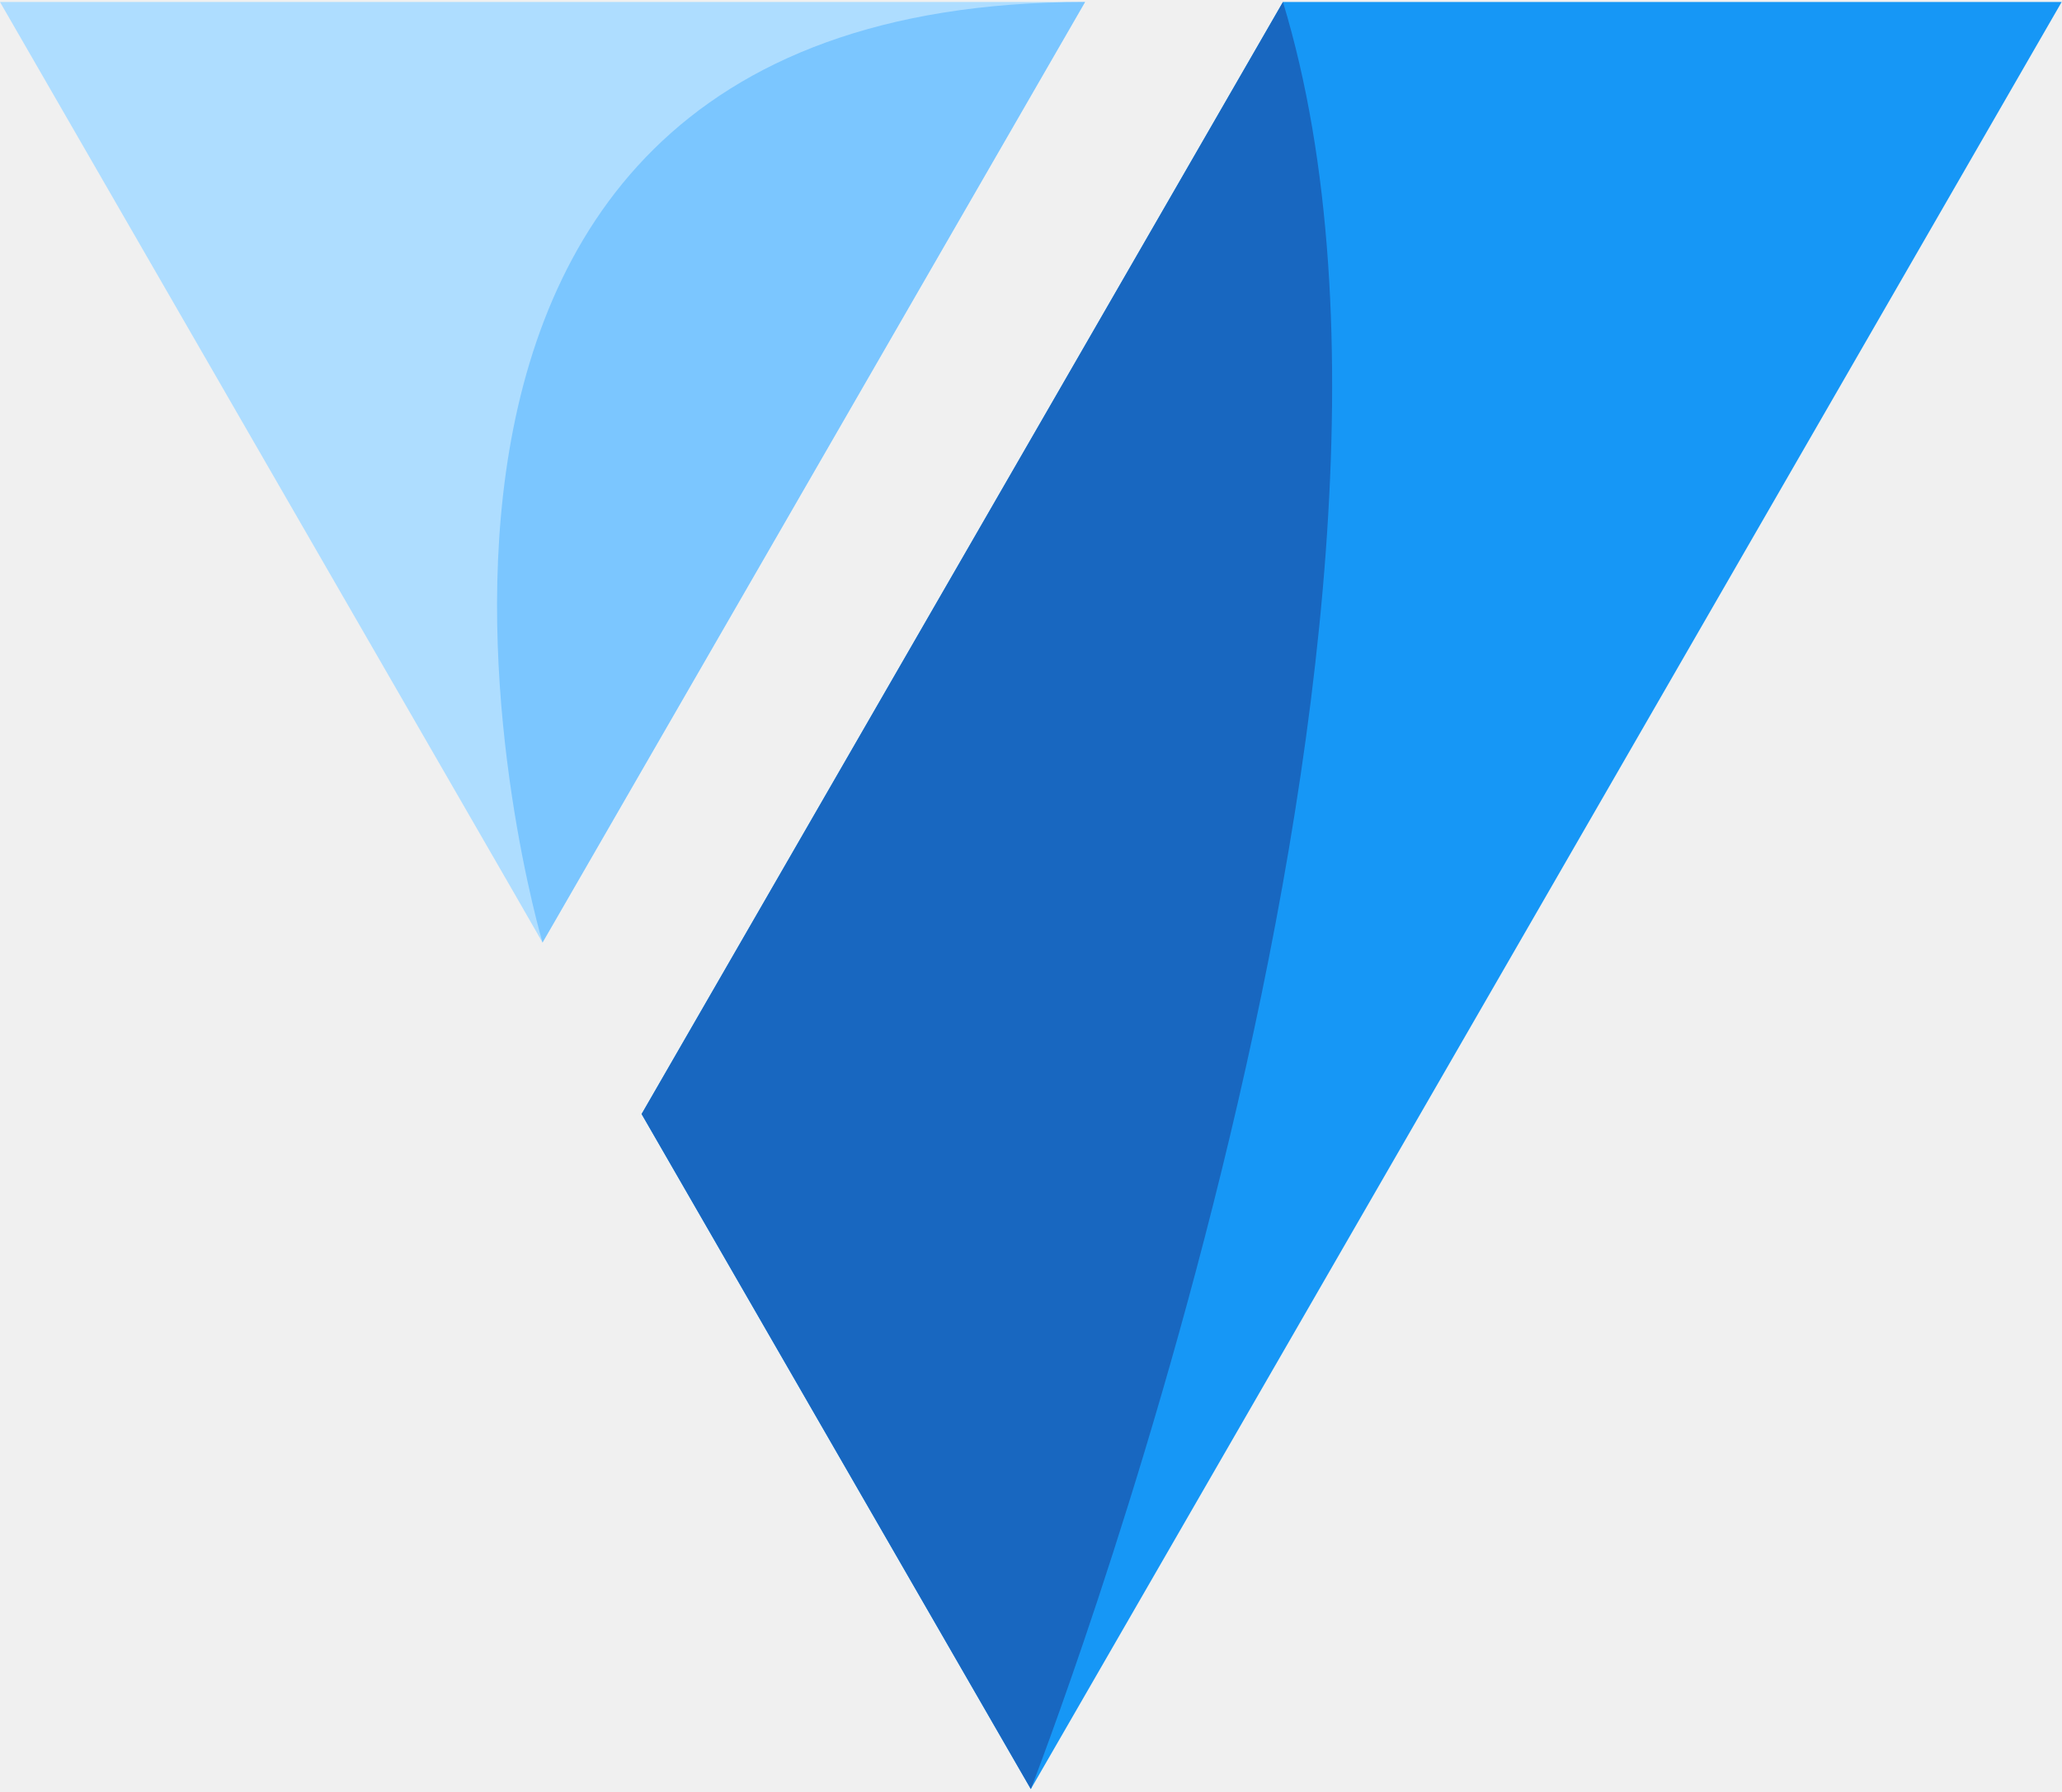
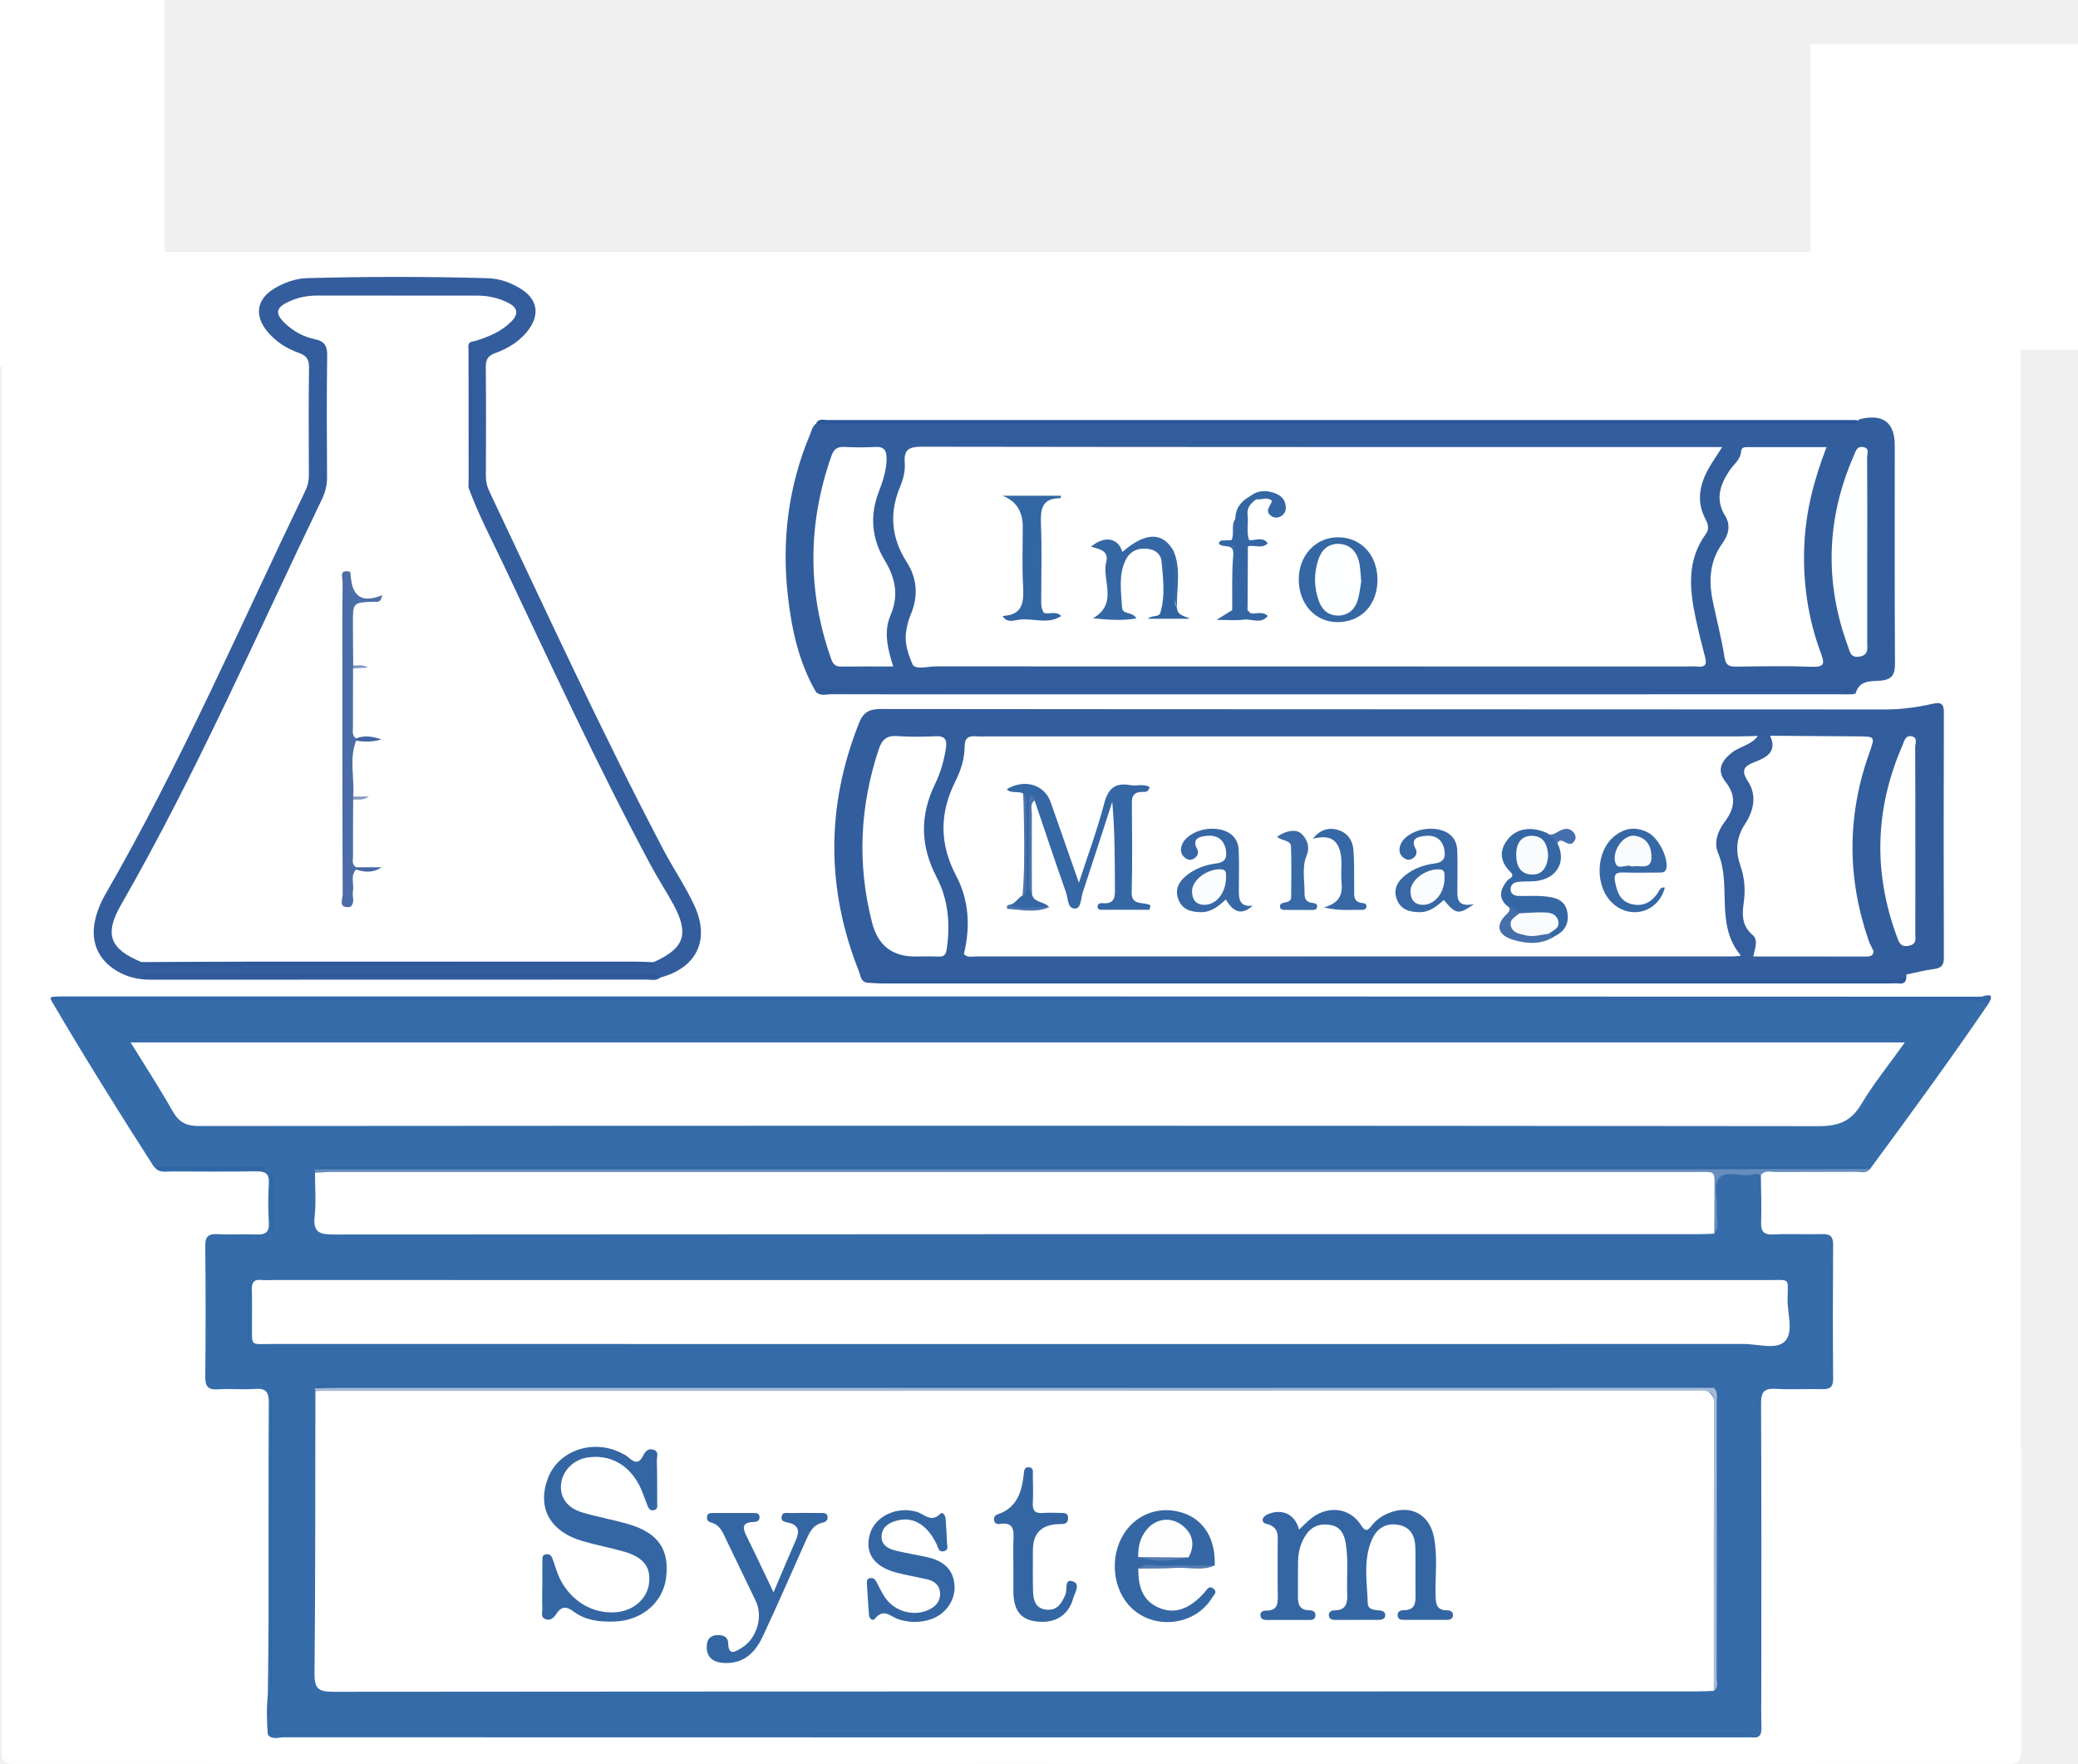
- <svg xmlns="http://www.w3.org/2000/svg" width="488" height="424" viewBox="0 0 488 424" fill="none">
-   <path d="M249.126 95.017L151.843 263.694L243.959 423.473L365.966 211.973L487.918 0.473H303.629L249.126 95.017Z" fill="#1697F6" />
-   <path d="M122.007 211.973L128.396 223.096L219.402 65.263L256.793 0.473H243.959H0L122.007 211.973Z" fill="#AEDDFF" />
-   <path d="M303.629 0.473C349.743 152.355 243.959 423.473 243.959 423.473L151.843 263.694L303.629 0.473Z" fill="#1867C0" />
-   <path d="M256.793 0.473C62.504 0.473 128.397 223.096 128.397 223.096L256.793 0.473Z" fill="#7BC6FF" />
+ <svg xmlns="http://www.w3.org/2000/svg" id="_图层_1" data-name="图层 1" viewBox="0 0 577.24 489.95">
+   <defs>
+     <style>
+       .cls-1 {
+         fill: #446fa9;
+       }
+ 
+       .cls-2 {
+         fill: #2f5a9b;
+       }
+ 
+       .cls-3 {
+         fill: #3366a4;
+       }
+ 
+       .cls-4 {
+         fill: #3768a5;
+       }
+ 
+       .cls-5 {
+         fill: #668dbd;
+       }
+ 
+       .cls-6 {
+         fill: #fff;
+       }
+ 
+       .cls-7 {
+         fill: #335d9d;
+       }
+ 
+       .cls-8 {
+         fill: #2e599a;
+       }
+ 
+       .cls-9 {
+         fill: #3065a5;
+       }
+ 
+       .cls-10 {
+         fill: #4670ab;
+       }
+ 
+       .cls-11 {
+         fill: #3166a5;
+       }
+ 
+       .cls-12 {
+         fill: #3368a6;
+       }
+ 
+       .cls-13 {
+         fill: #557bb1;
+       }
+ 
+       .cls-14 {
+         fill: #899ac4;
+       }
+ 
+       .cls-15 {
+         fill: #3969a6;
+       }
+ 
+       .cls-16 {
+         fill: #3567a5;
+       }
+ 
+       .cls-17 {
+         fill: #4c6ba7;
+       }
+ 
+       .cls-18 {
+         fill: #4b6ea8;
+       }
+ 
+       .cls-19 {
+         fill: #345e9d;
+       }
+ 
+       .cls-20 {
+         fill: #2b5699;
+       }
+ 
+       .cls-21 {
+         fill: #8296c2;
+       }
+ 
+       .cls-22 {
+         fill: #fefeff;
+       }
+ 
+       .cls-23 {
+         fill: #feffff;
+       }
+ 
+       .cls-24 {
+         fill: #4164a3;
+       }
+ 
+       .cls-25 {
+         fill: #3267a7;
+       }
+ 
+       .cls-26 {
+         fill: #4c73ac;
+       }
+ 
+       .cls-27 {
+         fill: #3469a7;
+       }
+ 
+       .cls-28 {
+         fill: #3667a5;
+       }
+ 
+       .cls-29 {
+         fill: #2e589b;
+       }
+ 
+       .cls-30 {
+         fill: #3466a4;
+       }
+ 
+       .cls-31 {
+         fill: #3268a7;
+       }
+ 
+       .cls-32 {
+         fill: #3164a3;
+       }
+ 
+       .cls-33 {
+         fill: #4667a4;
+       }
+ 
+       .cls-34 {
+         fill: #3366a3;
+       }
+ 
+       .cls-35 {
+         fill: #356ca9;
+       }
+ 
+       .cls-36 {
+         fill: #376ca9;
+       }
+ 
+       .cls-37 {
+         fill: #fafbfd;
+       }
+ 
+       .cls-38 {
+         fill: #a4bbd8;
+       }
+ 
+       .cls-39 {
+         fill: #30599b;
+       }
+ 
+       .cls-40 {
+         fill: #3467a4;
+       }
+ 
+       .cls-41 {
+         fill: #376daa;
+       }
+ 
+       .cls-42 {
+         fill: #335e9d;
+       }
+ 
+       .cls-43 {
+         fill: #3668a5;
+       }
+ 
+       .cls-44 {
+         fill: #3365a3;
+       }
+ 
+       .cls-45 {
+         fill: #fbfcfe;
+       }
+     </style>
+   </defs>
+   <g>
+     <path class="cls-6" d="M561.36,87.78c0,132.82-.01,265.63,.08,398.45,0,3.03-.69,3.72-3.77,3.72-184.49-.08-368.98-.08-553.47,0-3.07,0-3.77-.68-3.77-3.72,.09-134.97,.08-269.95,.08-404.92,3.07-4.22,6.54-8.07,10.66-11.33H544.96c6.7,4.83,11.93,10.97,16.4,17.8Z" />
+     <path class="cls-36" d="M561.36,87.78c-5.47-5.93-10.93-11.87-16.4-17.8,3.55,0,7.11,0,10.66,0,2.51,1.3,4.42,3.19,5.74,5.66v12.14Z" />
+     <path class="cls-41" d="M11.17,69.98c-3.03,4.25-6.56,8.05-10.66,11.33v-.81c0-3.51-1.39-8.38,.39-10.13,1.78-1.75,6.72-.38,10.27-.38Z" />
+     <path class="cls-37" d="M561.36,75.65c-2.47-1.34-3.95-3.66-5.74-5.66q5.74,0,5.74,5.66Z" />
+     <path class="cls-35" d="M552.4,278.74c-10.64,15.59-21.78,30.83-32.98,46.03-.52,.17-1.05,.2-1.59,.1-12.56-.1-25.12,.23-37.67,.24-128.08,.09-256.16,.05-384.24,.08-2.15,0-4.38-.48-6.42,.59-.25,.43-.45,.87-.55,1.36-.38,3.37-.09,6.74-.17,10.11-.08,2.95,1.39,4.15,4.24,4.07,1.23-.03,2.46,.02,3.69,.02,123.84,0,247.69,0,371.53,0,2.04,0,4.1,.17,6.09-.41,2.42-1.68,1.37-4.18,1.4-6.32,.12-9.21,.06-9.23,9.45-9.26,1.39,0,3.07-.69,3.96,1.13,.04,4.31,.23,8.63,.08,12.93-.09,2.58,.61,3.6,3.4,3.46,4.5-.22,9.02,.04,13.52-.1,2.31-.07,3.1,.7,3.08,3-.09,12.4-.1,24.8,0,37.21,.02,2.46-1.06,2.92-3.2,2.87-4.23-.11-8.48,.16-12.7-.09-3.24-.2-4.14,.85-4.12,4.06,.13,25.88,.07,51.77,.07,77.65,0,4.18-.07,8.36,.03,12.54,.05,1.89-.56,2.78-2.56,2.58-.81-.08-1.64-.01-2.46-.01-135.12,0-270.24,0-405.37-.04-1.49,0-3.24,.8-4.53-.73,1.28-.73,2.68-.37,4.01-.37,134.72-.02,269.44-.02,404.16,0,1.25,0,2.56-.34,3.07-.06-.73,.04-2.19,.02-3.65,.02-133.9,0-267.8,0-401.7-.01-6.39,0-5.43,.84-5.57-5.66-.04-1.73,.32-3.5-.3-5.2,.07-6.87,.19-13.73,.2-20.6,.03-20.08-.05-40.15,.07-60.23,.02-2.92-.64-4.18-3.83-3.92-3.39,.27-6.84-.13-10.23,.12-2.99,.21-3.62-.97-3.59-3.7,.13-11.99,.13-23.98,0-35.97-.03-2.65,.72-3.59,3.44-3.44,3.54,.2,7.1-.07,10.65,.09,2.54,.12,3.74-.51,3.57-3.31-.22-3.62-.22-7.28,0-10.91,.17-2.8-1.08-3.35-3.6-3.31-7.78,.12-15.57,.06-23.35,.03-1.34,0-2.74,.3-4.02-.41,3.59-1.06,7.26-.38,10.88-.46,6.39-.13,12.78-.04,17.86-.04-9-.29-19.33,.38-29.64-.31-9.78-15.23-19.36-30.58-28.51-46.18,1.4-.82,2.94-.41,4.41-.41,176.14-.02,352.28-.02,528.42,.02,1.78,0,3.9-.87,5.26,1.19Z" />
+     <path class="cls-42" d="M516.06,116.78c.24-.13,.46-.33,.71-.39q9.57-2.25,9.57,7.39c0,20.08-.05,40.15,.06,60.23,.02,3-.46,4.72-4.01,5.05-2.5,.23-5.82-.28-6.89,3.46-.13,.44-2.52,.33-3.87,.33-78.8,.01-157.59,.01-236.39,.01-14.75,0-29.5,.02-44.25-.03-1.42,0-3,.6-4.29-.59,.94-.82,2.09-.48,3.14-.48,94.13-.02,188.26-.01,282.39-.02,.5,0,.98,.04,.7-.02-93.32,0-187.41,0-281.49,.03-1.58,0-3.27-.54-4.76,.49-4.81-8.31-6.79-17.51-7.83-26.82-1.72-15.31,.11-30.29,6.12-44.63,.46-1.1,.68-2.33,1.71-3.13,1.44-.66,2.96-.33,4.44-.33,93.56-.02,187.11-.01,280.67-.06,1.4,0,2.97,.71,4.26-.51Z" />
+     <path class="cls-42" d="M240.79,272.94c-1.74-.34-1.73-1.97-2.18-3.11-9.14-22.97-9.13-45.95-.01-68.95,1.16-2.93,2.73-3.96,6.02-3.95,93.02,.1,186.04,.07,279.06,.13,4.56,0,8.96-.63,13.36-1.61,2.05-.46,2.95-.01,2.94,2.32-.07,22.78-.06,45.55,0,68.33,0,2.09-.81,2.8-2.79,3.06-2.56,.34-5.08,1-7.62,1.52-.75,1.1-1.38,2.26-3.11,1.99-1.07-.16-2.18-.03-3.27-.03-92.5,0-185.01,0-277.51,.02-1.62,0-3.28-.3-4.87,.29Z" />
+     <path class="cls-7" d="M183.46,271.5c-1.17,1.04-2.61,.59-3.92,.59-45.9,.02-91.8,.02-137.7,.03-3.35,0-6.49-.7-9.36-2.42-5.16-3.07-7.31-7.96-6.13-13.79,.54-2.67,1.57-5.16,2.92-7.51,20.9-36.22,37.45-74.54,55.56-112.11,.65-1.36,.98-2.74,.97-4.28-.04-9.97-.1-19.95,.04-29.92,.03-2.28-.7-3.32-2.85-4.08-3.5-1.24-6.61-3.25-8.94-6.2-3.44-4.36-2.66-8.78,2.11-11.65,2.83-1.71,5.91-2.82,9.27-2.91,16.66-.44,33.32-.46,49.98,.02,3.49,.1,6.71,1.28,9.59,3.17,4.17,2.73,4.92,6.74,2.05,10.82-2.34,3.33-5.7,5.44-9.46,6.81-2.01,.74-2.66,1.77-2.64,3.84,.1,10.11,.06,20.22,.02,30.33,0,1.53,.33,2.91,.98,4.28,15.78,33.3,31.16,66.79,48.31,99.45,2.76,5.26,6.17,10.21,8.64,15.58,4.41,9.6,.59,17.28-9.45,19.96-1.36-.96-2.92-.47-4.37-.47-44.52-.03-89.04-.02-133.56-.03-1.43,0-2.86,.19-3.45,.03,44.98,0,90.78,0,136.58,.02,1.6,0,3.27-.47,4.8,.44Z" />
+     <path class="cls-25" d="M552.4,278.74c-1.48-.89-3.11-.84-4.76-.84-177.23,0-354.46,0-531.69,.01-.55,0-1.09,.02-1.64,.03-.44-.57-.31-1.03,.4-1.08,1.36-.1,2.73-.1,4.09-.1,177.17,0,354.33,0,531.5,.07,.74,0,4.23-1.7,2.1,1.89Z" />
+     <path class="cls-5" d="M518.61,324.66c.27,.03,.54,.06,.81,.11-1.07,1.26-2.52,.71-3.81,.72-7.45,.05-14.91,0-22.36,.05-1.4,.01-3.03-.61-4.12,.91-1.04-.7-2.11-.15-3.17-.05-2.82,.25-6.5-1.23-8.26,.69-2.01,2.19-.39,5.93-.75,8.97-.26,2.2,.84,4.57-.78,6.61-2.21-2.72-1.32-5.95-1.38-8.97-.14-6.69-.08-6.74-6.89-6.74-113.92,0-227.83,0-341.75,0-10.93,0-21.85,.02-32.78-.02-2.02,0-4.14,.27-5.88-1.19-.02-.32-.04-.64-.06-.96,1.44-.66,2.97-.33,4.45-.33,140.75-.02,281.5-.02,422.25,0,1.49,0,3.01-.21,4.48,.21Z" />
+     <path class="cls-27" d="M74.42,470.49c1.47,2.38,.59,4.99,.65,7.48,.05,2.28,.85,3.22,3.14,3.02,1.08-.1,2.18-.01,3.28-.01,133.78,0,267.55,0,401.33,0h4.7l-.02,.8c-137.7,0-275.4,0-413.11,0-.3-3.76-.35-7.53,.03-11.29Z" />
+     <path class="cls-20" d="M516.06,116.78c-.45,2-2.06,.86-2.99,.87-13.93,.1-27.86,.07-41.79,.07-81.53-.01-163.06-.03-244.59-.04,.66-1.57,2.08-1.01,3.2-1.01,95.12-.02,190.24-.01,285.36,0,.27,0,.54,.08,.81,.12Z" />
+     <path class="cls-8" d="M240.79,272.94c1.56-1.28,3.42-.67,5.12-.67,92.54-.03,185.08-.03,277.62-.02,2.17,0,4.38,.29,6.03-1.58,.05,1.47-.11,2.73-2.14,2.5-.81-.09-1.64-.01-2.46-.01-93.23,0-186.46,0-279.69,0-1.49,0-2.99-.14-4.48-.21Z" />
+     <path class="cls-9" d="M42.83,324.13h30.61c0,.27,0,.54,0,.81-9.91,0-19.82,0-29.72,0-.3-.27-.59-.54-.89-.81Z" />
+     <path class="cls-6" d="M476.07,469.64c-1.5,.06-3,.16-4.49,.16-126.34,0-252.69-.01-379.03,.1-4.07,0-5.22-.86-5.18-5.04,.26-26.14,.19-52.28,.24-78.43,1.77-1.54,3.92-.89,5.9-.9,76.12-.04,152.24-.03,228.36-.03,49.61,0,99.21,0,148.82,0q5.8,0,5.8,5.73c0,24.68,0,49.35-.02,74.03,0,1.45,.39,2.97-.39,4.36Z" />
+     <path class="cls-6" d="M529.13,289.55c-4.32,6.05-8.65,11.4-12.15,17.24-2.87,4.79-6.42,6.02-11.92,6.01-149.91-.17-299.83-.15-449.74-.04-3.66,0-5.65-1.09-7.39-4.17-3.57-6.32-7.56-12.41-11.65-19.05h492.86Z" />
+     <path class="cls-6" d="M282.99,373.31c-69.14,0-138.29,0-207.43-.01-6.3,0-5.5,.86-5.56-5.67-.03-3.1,.09-6.21-.04-9.3-.08-2.02,.51-3.07,2.74-2.81,.94,.11,1.91,.02,2.87,.02,138.56,0,277.12,0,415.69,.01,6.19,0,5.38-.83,5.3,5.41-.05,3.99,1.78,9.12-.8,11.66-2.39,2.35-7.54,.66-11.47,.67-67.09,.04-134.19,.03-201.28,.03Z" />
+     <path class="cls-6" d="M87.5,325.75c1.63-.08,3.27-.22,4.9-.22,126.15-.01,252.3-.01,378.45,0,6.14,0,5.37-.63,5.41,5.43,.02,3.9-.05,7.81-.08,11.72-1.5,.04-3,.12-4.5,.12-126.36,0-252.73-.01-379.09,.09-4.01,0-5.65-.75-5.19-5.02,.43-4,.1-8.08,.11-12.12Z" />
+     <path class="cls-31" d="M528.3,288.31H36.86c0-.13,0-.27,0-.4h491.6c-.05,.13-.11,.27-.16,.4Z" />
+     <path class="cls-38" d="M476.07,469.64c0-26.42-.02-52.85,.05-79.27,0-2.64-.16-4.13-3.62-4.12-127.75,.09-255.51,.08-383.26,.09-.55,0-1.09,.07-1.64,.1-.05-.27-.11-.54-.16-.81,1.22-.94,2.64-.49,3.96-.49,126.88-.02,253.75-.02,380.63,0,1.34,0,2.74-.3,4.03,.33,1.19,1.07,.82,2.49,.82,3.8,.02,25.55,.02,51.11-.02,76.66,0,1.25,.62,2.72-.8,3.72Z" />
+     <path class="cls-11" d="M518.61,324.66c-14.48,.04-28.96,.1-43.44,.1-129.25,.01-258.49,.02-387.74,.02,1.38-1.33,3.12-.74,4.68-.74,140.72-.03,281.45-.03,422.17,0,1.45,0,3.02-.51,4.32,.62Z" />
+     <path class="cls-27" d="M495.5,374.88H71.3v-.4H495.66l-.17,.4Z" />
+     <path class="cls-12" d="M476.06,385.47c-54.39,.01-108.77,.04-163.16,.04-73.38,0-146.76,0-220.14,0-1.77,0-3.55,.07-5.32,.11,1.26-1.59,3.04-.89,4.58-.89,126.45-.03,252.91-.03,379.36,0,1.57,0,3.3-.61,4.68,.74Z" />
+     <path class="cls-27" d="M475,471.16H88.52c0-.13,0-.27,0-.4H475.16c-.05,.13-.11,.27-.16,.4Z" />
+     <path class="cls-27" d="M475,344.14H88.52c0-.13,0-.27,0-.4H475.16c-.06,.13-.11,.27-.16,.4Z" />
+     <path class="cls-9" d="M75.27,468.57v-81.99c.13,0,.26,0,.4,0v82.15c-.13-.05-.26-.11-.4-.16Z" />
+     <path class="cls-9" d="M69.18,356.55v15.98c-.13,0-.27,0-.4,0v-15.94c.13-.01,.27-.02,.4-.04Z" />
+     <path class="cls-9" d="M75.74,325.88v15.88c-.13,0-.26,0-.4,0v-15.97c.13,.03,.26,.06,.4,.09Z" />
+     <path class="cls-6" d="M478.41,124.17c-1.55,2.44-2.79,4.19-3.83,6.05-2.5,4.48-3.35,9.11-.86,13.89,.73,1.4,1.18,2.79,.16,4.18-5.3,7.25-4.59,15.23-2.87,23.3,.79,3.69,1.69,7.35,2.66,11,.52,1.97,0,2.79-2.11,2.55-.94-.1-1.91-.02-2.87-.02-69.55,0-139.1,0-208.65-.03-2.28,0-5.86,1.04-6.56-.59-1.13-2.66-2.27-5.8-1.78-8.96,.25-1.59,.58-3.22,1.22-4.68,2.23-5.12,1.89-10.17-1.03-14.72-4.4-6.85-4.9-13.74-1.78-21.14,.82-1.94,1.37-4.23,1.22-6.29-.28-3.67,.9-4.63,4.67-4.63,72.69,.12,145.39,.09,218.08,.09h4.33Z" />
+     <path class="cls-6" d="M507.4,124.18c-3.53,9.07-5.76,17.86-6.18,27.09-.47,10.36,.98,20.39,4.57,30.09,1.05,2.84,1.19,3.98-2.51,3.84-6.95-.27-13.91-.14-20.87-.04-2.06,.03-3.01-.31-3.38-2.68-.82-5.31-2.24-10.52-3.3-15.79-1.12-5.6-.76-10.97,2.76-15.83,1.69-2.33,2.35-4.97,.74-7.57-2.77-4.47-1.5-8.44,1.09-12.43,1.16-1.78,3.14-3.11,3.33-5.44,.09-1.15,.88-1.23,1.71-1.23,7.18-.01,14.36,0,22.03,0Z" />
+     <path class="cls-6" d="M248.14,185.12c-5.1,0-9.85-.04-14.6,.02-1.75,.02-2.26-.99-2.75-2.39-6.56-18.76-6.4-37.48,.2-56.2,.64-1.82,1.64-2.51,3.59-2.41,2.86,.15,5.74,.17,8.59,0,2.45-.15,3.1,1.05,3.11,3.11,.02,3.3-1.03,6.37-2.18,9.39-2.53,6.63-1.96,13.01,1.67,19.01,2.98,4.94,3.97,9.74,1.59,15.3-1.93,4.49-.81,9.23,.77,14.19Z" />
+     <path class="cls-23" d="M518.69,153.32c0,8.36,0,16.72,0,25.08,0,1.69,.47,3.55-2.19,3.99-2.5,.41-2.64-1.46-3.16-2.85-6.59-17.93-5.99-35.66,1.7-53.16,.48-1.09,.76-2.45,2.43-2.22,1.98,.27,1.18,1.86,1.19,2.87,.07,8.76,.04,17.53,.04,26.29Z" />
+     <path class="cls-2" d="M226.7,192.25c1.59-1.62,3.62-.88,5.44-.88,92.34-.04,184.67-.03,277.01-.04,2.05,0,4.13,.31,6.7-1.14-1.62,2.8-3.62,1.91-5.17,1.91-81.14,.05-162.27,.04-243.41,.05-13.52,0-27.04,.07-40.56,.1,0,0,0,0,0,0Z" />
+     <path class="cls-2" d="M252.51,122.68h224.95c0,.13,0,.27,0,.4H252.34c.06-.13,.11-.27,.17-.4Z" />
+     <path class="cls-6" d="M267.76,264.98c1.82-7.46,1.44-14.91-2.12-21.66-4.7-8.9-4.69-17.43-.26-26.27,1.51-3.02,2.57-6.28,2.58-9.7,0-2.36,1.1-3.07,3.28-2.83,.94,.1,1.91,.02,2.87,.02,69.49,0,138.98,0,208.47,0,1.91,0,3.82-.08,5.73-.13-.09,2.74-2.57,3.22-4.31,4.33-4.75,3.04-5.23,4.2-2.75,9.17,1.67,3.33,1.78,6.52-.28,9.58-2.78,4.15-3.06,8.46-1.63,13.13,.95,3.09,1.38,6.33,1.27,9.59-.15,4.09,.33,7.97,2.3,11.74,1.73,3.3,.95,4.21-2.87,4.21-69.66,0-139.32,.01-208.98-.04-1.1,0-2.85,1.02-3.3-1.14Z" />
+     <path class="cls-6" d="M491.7,204.36c8.04,.06,16.08,.13,24.12,.17,5.11,.03,5.09,0,3.46,4.56-6.2,17.37-6.21,34.76-.19,52.17,.35,1.01,.89,1.94,1.35,2.91,.54,1.14,.15,1.93-1.09,1.94-10.37,.09-20.74,.04-31.1,.05-1.2,0-1.56-.64-1.86-1.68-1.73-6.01-4.38-11.82-3.05-18.37,.34-1.66-.56-3.43-1.02-5.12-1.21-4.47-1.09-8.7,1.46-12.82,2.11-3.4,2.35-7.15,.63-10.85-1.32-2.83-.8-5.15,2.1-6.36,3.11-1.29,4.57-3.55,5.19-6.6Z" />
+     <path class="cls-6" d="M254.1,265.67q-9.41,0-11.84-9.36c-4.18-16.23-3.44-32.27,1.84-48.18,.92-2.76,2.24-3.9,5.25-3.67,3.53,.27,7.1,.18,10.65,.03,2.51-.11,3.11,1.05,2.79,3.18-.53,3.49-1.48,6.87-3.02,10.04-4.27,8.75-4.14,17.26,.42,25.96,3.2,6.12,3.81,12.83,2.83,19.7-.24,1.67-.57,2.41-2.35,2.32-2.18-.11-4.37-.03-6.56-.02Z" />
+     <path class="cls-19" d="M491.7,204.36c2.04,4.34-.88,6-4.19,7.26-2.94,1.12-4.05,2.2-1.93,5.44,2.52,3.84,1.58,8.15-.84,11.82-2.46,3.73-2.7,7.47-1.29,11.53,1.16,3.35,1.45,6.75,.94,10.31-.46,3.19-.58,6.38,2.38,8.9,1.8,1.53,.68,3.78,.29,6.05,10.6,0,21.05,0,31.5,.01,1.11,0,1.85-.28,1.88-1.5,.98,1.08,.93,2.02-.62,2.31-1.19,.22-2.45,.09-3.67,.09-81.48,0-162.95,.01-244.43-.08-1.27,0-3.71,1.59-3.96-1.52,.97,1.12,2.29,.67,3.45,.67,69.87,.02,139.75,.02,209.62,.01,.65,0,1.29-.07,2.83-.17-7.42-8.71-2.5-19.44-6.41-28.58-1.27-2.97-.02-6.15,1.93-8.75,2.77-3.68,3.18-7.19,.14-11.01-2.46-3.09-1.24-5.67,1.6-7.97,2.3-1.87,5.58-2.21,7.38-4.78,1.11-1.27,2.24-1.29,3.39-.04Z" />
+     <path class="cls-6" d="M532.06,233.84c0,8.48,.02,16.96-.02,25.44,0,1.37,.51,2.96-1.79,3.41-2.36,.46-2.76-1.02-3.33-2.57-6.59-17.9-6.09-35.59,1.56-53.08,.51-1.17,.77-2.93,2.61-2.52,1.71,.38,.92,2.02,.92,3.06,.07,8.75,.04,17.5,.04,26.25Z" />
+     <path class="cls-6" d="M39.31,267.23c-8.81-3.65-10.43-7.67-5.64-16,20.9-36.39,37.55-74.81,55.73-112.5,.96-1.99,1.46-3.97,1.45-6.2-.07-11.19-.12-22.38,.03-33.57,.04-2.69-.51-4.16-3.44-4.75-3.08-.62-5.89-2.16-8.21-4.35-2.89-2.74-2.65-4.38,.9-6.04,2.5-1.17,5.17-1.73,7.94-1.73,14.89,0,29.78,.01,44.67,.02,2.92,0,5.69,.67,8.3,1.93,2.76,1.34,3.16,3.12,.93,5.34-2.78,2.77-6.31,4.18-9.98,5.33-.71,.22-1.73,.04-1.84,1.19,.52,13.2,.48,26.39,.02,39.59,2.67,7.33,6.34,14.24,9.67,21.28,13.26,28,26.24,56.14,40.89,83.48,1.97,3.68,4.27,7.19,6.27,10.86,4.55,8.32,3.16,12.3-5.49,16.15-1.06,.93-2.35,.5-3.53,.5-45.05,.02-90.11,.02-135.16,0-1.17,0-2.47,.46-3.51-.53Z" />
+     <path class="cls-8" d="M39.31,267.23c10.52-.05,21.03-.13,31.55-.13,35.25-.02,70.5,0,105.75,0,1.64,0,3.27,.11,4.91,.16,.28,1.88-1.22,.89-1.75,.89-46.26,.06-92.53,.05-138.79,.04-.63,0-1.26-.18-1.89-.29-.03,0-.06-.24-.03-.34,.04-.12,.16-.22,.24-.32Z" />
+     <path class="cls-29" d="M183.46,271.5c-46.3-.03-92.6-.05-138.91-.08-1.48,0-2.96,0-4.72,0,1.13-1.36,2.35-.76,3.36-.76,45.35-.04,90.69-.04,136.04-.02,1.44,0,3.05-.51,4.22,.86,0,0,0,0,0,0Z" />
+     <path class="cls-39" d="M130.18,135.49c0-13.2-.01-26.39-.02-39.59,.84,.71,.73,1.68,.73,2.62,0,11.45,0,22.9,0,34.34,0,.94,.11,1.91-.71,2.63Z" />
+     <path class="cls-30" d="M360.85,424.86c1.45-1.34,2.46-2.44,3.64-3.32,4.62-3.45,10.52-2.7,13.52,1.99,1.27,1.99,1.87,1.74,3.07,.18,1.17-1.52,2.72-2.62,4.52-3.38,6.05-2.55,11.39,.12,12.7,6.48,1.1,5.33,.37,10.74,.48,16.12,.05,2.37,.12,4.37,3.29,4.35,.84,0,1.66,.44,1.53,1.48-.12,1.02-.98,1.17-1.83,1.17-3.82,.01-7.64,.02-11.47,0-.94,0-2.06,.04-2.05-1.34,0-1.03,.82-1.35,1.68-1.35,3.17,.01,3.32-2.03,3.29-4.39-.07-4.31,.04-8.62-.05-12.93-.06-3.07-1.17-5.68-4.54-6.35-3.56-.71-6.18,.9-7.56,4.12-2.44,5.69-1.31,11.67-1.13,17.55,.06,2.02,1.95,1.88,3.42,2.08,.9,.12,1.6,.55,1.41,1.57-.14,.76-.84,1.02-1.55,1.03-4.1,.02-8.19,.02-12.29,.02-.86,0-1.7-.17-1.79-1.2-.09-1.03,.68-1.45,1.56-1.45,3.33,0,3.64-2.15,3.54-4.66-.18-4.7,.37-9.43-.44-14.11-.42-2.44-1.46-4.44-4.11-4.93-2.73-.51-5.13,.16-6.82,2.59-1.61,2.31-2.24,4.9-2.29,7.63-.06,3.1,0,6.2-.04,9.29-.02,2.2,.22,4.12,3.14,4.16,1.07,.01,1.93,.45,1.69,1.71-.2,1.05-1.16,.99-1.96,.99-3.82,.02-7.64,.01-11.47,0-.85,0-1.71-.17-1.81-1.2-.1-1.06,.72-1.43,1.58-1.41,3.23,.07,3.28-2,3.24-4.34-.08-4.58-.02-9.16-.03-13.74,0-2.51,.58-5.14-3.13-6.01-1.49-.35-1.36-1.87,.22-2.59,4.02-1.82,7.8-.13,8.85,4.22Z" />
+     <path class="cls-30" d="M150.66,440.38c0-2.29-.02-4.58,.01-6.87,.01-.77-.12-1.68,1.08-1.81,1.03-.11,1.46,.49,1.76,1.31,.69,1.89,1.2,3.88,2.11,5.67,3.17,6.21,9.18,9.66,15.57,9.12,4.76-.4,8.54-3.69,9.09-7.91,.6-4.58-1.47-7.35-6.93-8.92-3.8-1.09-7.71-1.8-11.5-2.91-9.17-2.69-12.76-9.38-9.6-17.59,2.87-7.44,12.16-10.77,19.91-7.1,.86,.41,1.75,.84,2.44,1.46,1.59,1.42,2.88,1.9,4.02-.47,.54-1.12,1.4-2.16,2.87-1.71,1.7,.51,.94,2.03,.97,3.11,.11,3.91,.1,7.82,.1,11.73,0,.74,.26,1.7-.86,1.96-1.27,.29-1.58-.61-1.94-1.54-.78-2.01-1.44-4.09-2.5-5.96-3.09-5.47-8.16-7.97-13.95-7.14-3.98,.57-7.08,3.68-7.46,7.48-.35,3.55,1.68,6.53,5.79,7.77,4.3,1.29,8.77,2.05,13.07,3.32,8.2,2.42,11.35,7.15,10.3,15-.91,6.84-6.82,11.75-14.29,12.01-4.06,.14-8.01-.27-11.31-2.73-2.08-1.55-3.46-1.57-4.89,.64-.67,1.03-1.63,1.99-3.05,1.41-1.36-.55-.78-1.86-.82-2.86-.08-2.15-.02-4.31-.02-6.47Z" />
+     <path class="cls-30" d="M214.88,442.27c2.3-5.4,4.22-9.99,6.22-14.55,1.09-2.47,.74-4.19-2.18-4.81-.96-.2-2-.34-1.8-1.65,.21-1.38,1.42-1,2.28-1.01,2.86-.05,5.73-.03,8.59,0,.78,0,1.73-.1,1.89,1.01,.15,.99-.47,1.46-1.37,1.66-2.79,.62-3.72,2.88-4.72,5.13-3.94,8.87-7.82,17.76-11.94,26.55-2.13,4.54-5.49,7.77-11.13,7.27-3.11-.28-4.69-2.01-4.35-5.14,.19-1.73,1.31-2.59,3.08-2.58,1.54,0,2.8,.54,2.83,2.23,.06,3.77,2.15,2.29,3.71,1.34,4.29-2.59,6.05-8.71,3.93-13.08-2.7-5.58-5.4-11.17-8.08-16.76-.99-2.06-1.71-4.32-4.34-5-.96-.25-1.29-.92-1.04-1.84,.23-.85,1-.78,1.66-.79,3.68-.02,7.37-.02,11.05,0,.8,0,1.75-.05,1.82,1.08,.07,1.04-.68,1.37-1.58,1.4-3.75,.12-2.98,2.03-1.86,4.29,2.39,4.82,4.66,9.69,7.33,15.26Z" />
+     <path class="cls-40" d="M316.2,435.68c-.02,4.71,.98,8.95,5.93,10.97,4.3,1.75,8.41,.23,12.5-4.38,.7-.79,1.23-2.06,2.53-.95,1.08,.92,0,1.71-.44,2.44-4.64,7.67-15.83,9.11-22.36,2.91-5.26-5-6.24-14.08-2.23-20.55,3.47-5.59,10.01-7.97,16.34-5.95,5.96,1.9,9.28,7.35,8.95,14.67-5.47,.92-10.99,.15-16.48,.43-1.58,.08-3.23-.43-4.75,.41Z" />
+     <path class="cls-30" d="M262.94,426.18c.04,.67,.13,1.35,.11,2.02-.04,.98,.68,2.36-.91,2.67-1.5,.3-1.56-1.16-2.01-2.07-2.73-5.51-6.64-7.72-11.24-6.38-2.11,.62-3.8,1.76-3.99,4.07-.21,2.5,1.64,3.62,3.7,4.15,2.9,.74,5.87,1.19,8.8,1.83,5.01,1.08,7.53,3.73,7.76,8.05,.21,3.98-2.47,7.86-6.59,9.25-2.91,.98-5.91,.94-8.85,.04-2.22-.68-4.28-3.33-6.71-.15-.53,.69-1.53-.02-1.61-1.03-.23-2.95-.42-5.9-.6-8.86-.04-.68,.08-1.37,.98-1.46,.76-.08,1.27,.25,1.63,.94,.81,1.55,1.53,3.17,2.54,4.6,2.69,3.82,7.94,5.19,12.01,3.29,2.03-.95,3.33-2.45,3.18-4.72-.14-2.16-1.63-3.32-3.68-3.78-2.79-.62-5.62-1.09-8.38-1.82-6.37-1.67-8.97-5.53-7.41-10.81,1.46-4.92,7.57-7.74,13.04-6.07,2.09,.64,3.99,3.12,6.5,.5,.58-.6,1.39,.39,1.46,1.31,.11,1.48,.19,2.96,.29,4.43,0,0-.02,0-.02,0Z" />
+     <path class="cls-30" d="M281.5,434.68c0-2.16-.06-4.31,.01-6.47,.09-2.77,.47-5.64-3.93-4.92-.69,.11-1.34-.23-1.45-1.07-.1-.77,.27-1.34,.97-1.58,5.42-1.81,6.72-6.22,7.28-11.12,.1-.92,.08-2.09,1.45-1.98,1.4,.11,1.07,1.35,1.08,2.21,.05,2.56,.12,5.12-.01,7.68-.11,2.06,.56,2.99,2.77,2.81,1.76-.15,3.55-.03,5.32-.01,.85,.01,1.65,.12,1.7,1.25,.05,1.12-.39,1.8-1.61,1.83-.41,.01-.82,0-1.23,.03q-6.92,.34-6.92,7.16c0,3.77-.07,7.55,.03,11.32,.07,2.54,.61,5.03,3.83,5.28,3,.23,4.15-1.84,5.19-4.26,.55-1.29-.38-4.28,1.88-3.66,2.48,.68,.69,3.25,.25,4.8-1.4,4.97-5.41,7.19-10.77,6.31-3.99-.66-5.81-3.24-5.84-8.34-.02-2.42,0-4.85,0-7.28Z" />
+     <path class="cls-13" d="M316.2,435.68c1.87-1.65,4.13-.76,6.19-.81,5.01-.14,10.02-.04,15.03-.03-3.61,1.59-7.39,.4-11.08,.66-3.37,.24-6.76,.14-10.14,.19Z" />
+     <path class="cls-16" d="M382.64,161.05c0,7.02-4.61,11.82-11.25,11.75-6.02-.07-10.5-4.97-10.61-11.59-.12-6.88,4.67-12.05,11.08-11.97,6.31,.08,10.79,4.99,10.78,11.81Z" />
+     <path class="cls-3" d="M278.5,171.11c5.96-.32,5.91-4.25,5.68-8.69-.28-5.37-.07-10.76-.07-16.13q0-6.46-5.64-8.6h16.23c-.03,.23-.07,.69-.1,.69-5.36-.04-5.59,3.28-5.43,7.4,.27,6.71,.07,13.45,.07,20.17,0,1.47-.17,2.97,.77,4.28-3.67,2.46-7.64,1.09-11.52,.88Z" />
+     <path class="cls-28" d="M322.31,170.26c1.41-4.75,.8-9.58,.34-14.36-.19-2.03-1.78-3.26-3.95-3.48-2.75-.28-4.9,.78-6.05,3.2-2,4.2-1.19,8.69-.96,13.08,.11,2.17,2.85,1.02,3.99,3.06-4.28,.77-8.18,.33-12.08-.03,7.16-4.08,2.41-10.6,3.7-15.69,.8-3.14-1.99-3.52-4.24-4.2,3.84-3.18,7.57-2.43,8.72,1.47,6.44-5.61,11.29-5.64,14.33-.1-1.87,4.21-1.15,8.67-1.41,13.05-.09,1.58,.63,3.99-2.4,3.99Z" />
+     <path class="cls-34" d="M346.56,169.5c.26,.27,.53,.53,.79,.8,1.46,1.06,3.33-.2,4.8,.82-1.88,2.3-4.41,.71-6.62,.99-2.21,.29-4.5,.06-7.59,.06,1.92-1.19,3.13-1.95,4.35-2.7,1.29-5.55,.23-11.17,.54-16.74,.15-2.69-3.51-.21-3.65-2.56,.98-.05,1.95-.1,2.93-.15,1.75-1.72,.05-4.04,1.05-5.89,.04-2.9,1.52-4.9,4.02-6.25,.9-.38,1.72-.6,1.79,.8-1.41,1.03-2.58,2.19-2.43,4.11-.48,2.44-1.21,4.9,.43,7.22,1.74,.23,3.75-1.09,5.19,.87-1.74,1.08-3.91-.37-5.61,.92l.1-.09c-.94,5.92-.78,11.85-.1,17.79Z" />
+     <path class="cls-32" d="M322.31,170.26c2.71-3.31,.91-7.16,1.17-10.73,.19-2.54,.41-4.75,2.64-6.31,0,0-.02,.02-.02,.02,.75,3.85,.1,7.74,.35,11.6,.08,1.29-.47,2.68,.48,3.88,.11,2.29,2.07,2.3,3.62,3.15h-11.72c1.33-1.12,2.95-.34,3.48-1.59Z" />
+     <path class="cls-16" d="M348.98,138.68c-.41-.67-1.1-.74-1.79-.8,2.24-1.78,4.67-1.82,7.23-.78,1.34,.54,2.29,1.45,2.63,2.84,.35,1.4,.12,2.69-1.27,3.48-.89,.5-1.87,.46-2.69-.14-1.99-1.46,.03-2.83,.22-4.21-1.4-1.18-2.92-.17-4.34-.39Z" />
+     <path class="cls-16" d="M339.18,150.16c3.74,.44,4.59,2.71,4.1,6.04-.64,4.39,1.09,8.97-.99,13.27,.06-5.09-.17-10.21,.29-15.27,.33-3.61-2.91-1.8-3.93-3.16-.06-.08-.06-.29,0-.38,.15-.19,.35-.33,.53-.5Z" />
+     <path class="cls-16" d="M346.56,169.5c-1.34-5.94-1.52-11.87,.09-17.79-.03,5.93-.06,11.86-.09,17.79Z" />
+     <path class="cls-44" d="M278.5,171.11c3.83-.38,7.79,.86,11.52-.88,0,0-.04-.01-.04-.01,1.42,1.23,3.34-.16,4.79,.89-3.53,2.33-7.46,.68-11.19,.95-1.61,.12-3.77,1.22-5.07-.95Z" />
+     <path class="cls-28" d="M326.93,168.71c-1.96-5.07-.44-10.32-.83-15.47,2.03,5.07,.72,10.31,.83,15.47Z" />
+     <path class="cls-16" d="M346.97,150.02c-2.25-2.29-1.54-4.74-.43-7.22,.34,2.4-.38,4.85,.43,7.22Z" />
+     <path class="cls-16" d="M343.16,144.13c-.29,1.97,1.15,4.25-1.05,5.89,.88-1.87-.25-4.09,1.05-5.89Z" />
+     <path class="cls-16" d="M346.56,151.81c1.62-1.77,3.75-.56,5.61-.92-1.63,1.74-3.8,.27-5.61,.92Z" />
+     <path class="cls-3" d="M294.76,171.11c-1.6-.29-3.44,.72-4.79-.89,1.55,.51,3.43-.64,4.79,.89Z" />
+     <path class="cls-16" d="M352.15,171.12c-1.6-.26-3.41,.65-4.8-.82,1.59,.36,3.42-.71,4.8,.82Z" />
+     <path class="cls-16" d="M280.17,251.33c1.82-.1,2.47-1.89,3.87-2.6,1.21-1.41,.58-3.08,.55-4.61-.14-7.89,.51-15.79-.34-23.67-1.37-.92-3.31,.15-4.59-1.25,5.01-2.96,10.5-1.28,12.23,3.68,2.47,7.09,4.96,14.17,7.81,22.31,2.59-7.95,5.17-14.86,7.01-21.95,1.09-4.19,2.99-5.95,7.29-5.16,1.75,.32,3.69-.48,5.36,.55-.41,1.68-1.55,1.29-2.4,1.34-1.91,.1-2.55,1.08-2.54,2.88,.05,8.36,.16,16.72-.05,25.08-.1,3.8,3.42,2.45,5.22,3.53-.1,.41-.2,.82-.29,1.24-4.5,0-9.01,.01-13.51-.01-.62,0-1.02-.43-.89-1.06,.12-.61,.68-.84,1.24-.78,3.88,.41,3.58-2.15,3.57-4.69-.05-7.77-.02-15.53-.74-23.44-2.73,8.39-5.42,16.79-8.2,25.17-.53,1.61-.44,4.39-2.06,4.46-2.23,.1-1.98-2.78-2.56-4.4-3.01-8.51-5.85-17.08-8.75-25.63-.62-.33-1.08-.09-1.08,.55,.09,8.37-.55,16.74,.31,25.1,.19,2.97,3.58,2.24,4.79,4.03-3.79,.3-7.62,1.47-11.26-.66Z" />
+     <path class="cls-28" d="M419.29,252.1c-3.23-2.28-2.77-4.83-.58-7.53,.56-.69,2.29-.96,.84-2.4-2.98-2.95-3.18-6.15-.47-9.31,2.51-2.92,6.58-3.35,10.81-1.41,.11,.05,.19,.19,.28,.29,1.13,.52,2.3,1,2.46,2.47,2.59,5.15-.13,9.89-6.07,10.52-1.62,.17-3.27,.02-4.88,.22-1.12,.14-2.1,.78-2.05,2.09,.05,1.36,1.08,1.78,2.25,1.81,2.31,.06,4.64-.12,6.93,.09,2.88,.27,5.86,.76,6.55,4.28,.62,3.14-.61,5.48-3.58,6.86-.85,.59-1.48,.44-1.87-.53,2.1-4.48,1.86-4.85-3.12-4.95-1.63-.03-3.27,.13-4.88-.31-1.29-.25-1.55-1.7-2.62-2.2Z" />
+     <path class="cls-4" d="M347.99,251.56c-3.48,3.1-5.65,1.28-7.49-1.73-2.03,1.92-4.07,3.55-6.85,3.53-2.72-.02-5.22-.67-6.31-3.53-1.08-2.83,.16-5.02,2.34-6.74,2.4-1.89,5.26-2.9,8.26-3.28,2.73-.34,2.96-2,2.53-4.04-.63-2.91-2.78-3.93-5.52-3.59-2.01,.25-3.86,.9-2.39,3.67,.55,1.03,.1,2.11-1.06,2.71-.83,.44-1.6,.26-2.28-.27-1.07-.83-1.38-1.92-1.03-3.23,.77-2.94,5.23-5.23,9.49-4.84,3.93,.36,6.3,2.45,6.42,6,.14,3.77,.06,7.54,.03,11.32-.02,2.49,.47,4.43,3.85,4.02Z" />
+     <path class="cls-4" d="M409.46,251.12c-4.32,3.03-5.07,2.86-8.38-1.15-1.92,1.72-3.92,3.4-6.69,3.39-2.71-.01-5.22-.63-6.34-3.48-1.11-2.82,.11-5.02,2.28-6.75,2.39-1.91,5.24-2.93,8.24-3.31,2.69-.34,3.04-1.92,2.61-3.99-.61-2.9-2.73-3.98-5.47-3.64-1.92,.24-3.99,.75-2.46,3.6,.54,1.02,.17,2.11-.99,2.75-.83,.46-1.6,.26-2.29-.24-1.12-.79-1.42-1.88-1.09-3.2,.73-2.95,5.17-5.25,9.46-4.88,3.94,.34,6.32,2.42,6.46,5.95,.14,3.5,.03,7,.04,10.51,0,2.56-.4,5.42,4.63,4.44Z" />
+     <path class="cls-43" d="M462.47,246.5c-1.68,6.78-9.36,9.08-14.47,4.42-4.98-4.54-4.86-14.16,.28-18.52,2.86-2.42,6.07-2.94,9.48-1.18,2.89,1.5,5.43,6.54,5.19,9.57-.13,1.65-1.13,1.56-2.22,1.57-3.27,.01-6.55,.09-9.82-.02-2-.07-2.67,.52-2.27,2.57,.55,2.79,1.36,5.33,4.44,6.17,3.15,.86,5.57-.38,7.38-2.98,.48-.69,.72-1.78,2.01-1.59Z" />
+     <path class="cls-4" d="M364.67,232.97c2.05-2.54,4.45-3.31,7.26-2.36,2.64,.89,3.86,3.04,4.05,5.57,.26,3.48,.13,6.99,.2,10.49,.04,1.83-.48,3.99,2.48,4.17,.55,.03,1.05,.37,.91,1.06-.13,.62-.62,.86-1.2,.83-3.05-.14-6.16,.42-10.6-.7,4.85-1.35,5.18-4.08,4.88-7.23-.29-3.06,.49-6.23-.67-9.21-1.33-3.4-4.11-3.36-7.32-2.64Z" />
+     <path class="cls-15" d="M354.72,232.48c2.35-1.82,5.25-2.22,6.66-1.03,1.32,1.12,2.74,3.43,1.57,6.21-1.36,3.25-.51,6.93-.57,10.42-.02,1.28,.33,2.44,1.91,2.66,.81,.11,1.81,.15,1.56,1.3-.17,.77-1.04,.71-1.72,.71-2.32,0-4.64,0-6.97-.02-.66,0-1.48,.03-1.6-.84-.11-.86,.61-1.07,1.31-1.2,.84-.15,1.78-.45,1.79-1.37,.07-4.71,.12-9.42-.04-14.13-.06-1.87-2.28-1.55-3.9-2.72Z" />
+     <path class="cls-1" d="M430.18,259.4c.54,.23,1.07,.47,1.61,.7-3.57,2.3-7.44,2.1-11.26,1-4.61-1.33-5.29-4.22-1.81-7.38,.65-.59,.66-.99,.57-1.62,1.41-.32,1.84,1.05,2.76,1.57-1.18,4.03-.06,5.37,4.36,5.24,1.28-.04,2.66-.81,3.76,.49Z" />
+     <path class="cls-26" d="M286.64,247.97c-1.38-1.35-.76-3.06-.77-4.61-.07-6.87-.04-13.75,0-20.62,0-.71-.27-1.8,.97-1.75,.64,.03,.54,.81,.57,1.33-1.35,1-.77,2.45-.78,3.69-.04,7.32,0,14.64,.01,21.96Z" />
+     <path class="cls-26" d="M284.26,220.46c1.15,.91,.8,2.2,.81,3.36,.03,7.1,.04,14.19,0,21.29,0,1.26,.5,2.74-1.01,3.63,.76-9.42,.4-18.85,.21-28.27Z" />
+     <path class="cls-10" d="M432.64,234.22c-.82-.82-1.64-1.65-2.46-2.47,1.35,.3,2.28-.63,3.36-1.13,1.38-.64,2.64-.59,3.64,.66,.54,.67,.68,1.54,.22,2.26-.93,1.47-2.03,.7-3.14,.14-.63-.32-1.31-.3-1.62,.54Z" />
+     <path class="cls-26" d="M280.17,251.33c3.68,1.51,7.52,.3,11.26,.66-3.77,1.63-7.64,.71-11.49,.46-.11,0-.29-.44-.26-.65,.03-.18,.31-.31,.49-.47Z" />
+     <path class="cls-17" d="M97.27,251.9c-3.47,.49-2.08-2.2-2.08-3.5-.09-20.03-.06-40.05-.07-60.08,0-8.87-.05-17.74,.05-26.61,.01-1.2-1.1-3.78,2.14-2.85,.86,8.04,.28,16.09,.32,24.14,.1,21.78,.05,43.56,.02,65.35,0,1.19,.31,2.43-.38,3.55Z" />
+     <path class="cls-18" d="M97.27,251.9c.01-31.01,.03-62.02,.04-93.03,.26,5.46,1.99,9.24,8.86,6.44-.4,2.39-1.6,1.79-2.35,1.82-5.78,.23-5.79,.2-5.78,6.07,0,3.88,.05,7.75,.08,11.63,.29,.2,.38,.39,.27,.57-.1,.18-.21,.26-.31,.26-.01,5.37-.05,10.75-.03,16.12,0,1.16-.38,2.46,.87,3.33l.26,.31-.25,.31c-1.98,5.09-.41,10.35-.82,15.52,.29,.19,.39,.38,.29,.57-.1,.19-.19,.28-.29,.28-.02,5.18-.07,10.35-.04,15.53,0,1.12-.46,2.44,.86,3.25,.17,.14,.22,.29,.16,.43-.06,.14-.12,.21-.17,.21-1.69,1.81-.49,4.03-.88,6.02-.28,1.45,.75,3.12-.76,4.36Z" />
+     <path class="cls-33" d="M98.91,241.52c.02-.21,.02-.42,.01-.63,2.37,0,4.74,0,7.11,0-2.27,1.55-4.67,1.45-7.12,.63Z" />
+     <path class="cls-24" d="M98.92,205.73c.01-.21,.01-.41,0-.62,2.33-.97,4.66-.55,7.02,.27-2.29,.71-4.64,.73-7.02,.34Z" />
+     <path class="cls-21" d="M98.08,185.66c.01-.28,.02-.55,.04-.83,1.17,.08,2.39-.41,4.1,.59-1.74,.1-2.94,.17-4.14,.24Z" />
+     <path class="cls-14" d="M98.1,222.1c0-.28,0-.57,0-.85,1.18,0,2.37,0,4.41,0-1.93,1.25-3.22,.72-4.41,.85Z" />
+     <path class="cls-22" d="M316.19,432.49c-.12-2.92,.57-5.62,2.53-7.85,2.57-2.92,6.48-3.33,9.52-1.09,3.14,2.31,3.84,5.67,1.89,9.05-4.65,.32-9.29,.49-13.94-.11Z" />
+     <path class="cls-13" d="M316.19,432.49c4.65,.04,9.29,.07,13.94,.11-4.65,1.03-9.3,1.33-13.94-.11Z" />
+     <path class="cls-23" d="M378.13,161.5c-.28,1.58-.44,3.47-.99,5.25-.78,2.51-2.58,4.17-5.34,4.23-2.79,.06-4.59-1.63-5.46-4.08-1.35-3.77-1.38-7.65-.13-11.46,.87-2.65,2.71-4.46,5.67-4.37,3.12,.1,4.95,2.09,5.64,4.95,.41,1.68,.4,3.45,.61,5.48Z" />
+     <path class="cls-37" d="M430.06,237.68c-.26,2.88-1.35,5.3-4.5,5.23-3.39-.07-4.4-2.67-4.38-5.62,.02-2.88,1.27-5.19,4.41-5.14,3.4,.06,4.29,2.7,4.47,5.53Z" />
+     <path class="cls-37" d="M430.18,259.4c-2.14,.18-4.25,.95-6.42,.39-1.54-.4-3.34-.55-3.98-2.34-.73-2.05,1.16-2.72,2.27-3.77,2.13-.1,4.26-.29,6.39-.26,1.73,.02,3.66,.12,4.34,2.11,.76,2.24-1.31,2.86-2.61,3.87Z" />
+     <path class="cls-45" d="M340.59,243.73c-.07,4.35-2.78,7.64-6.03,7.59-2.43-.04-3.37-1.51-3.43-3.64-.1-3.15,4.08-6.31,7.83-6.23,2.06,.05,1.49,1.43,1.63,2.27Z" />
+     <path class="cls-45" d="M401.28,243.95c-.06,4.1-2.76,7.4-6.01,7.37-2.42-.03-3.38-1.48-3.45-3.62-.11-3.15,4.03-6.3,7.81-6.24,2.07,.03,1.54,1.39,1.65,2.49Z" />
+     <path class="cls-37" d="M453.26,240.71c-1.33-1.06-4.27,1.65-4.68-1.76-.41-3.36,2.69-7.15,5.46-6.81,3.2,.39,4.62,2.69,4.72,5.63,.14,4.2-3.27,2.37-5.49,2.94Z" />
+   </g>
+   <rect class="cls-6" width="45.73" height="101.85" />
+   <rect class="cls-6" x="502.9" y="12.29" width="74.34" height="84.88" />
</svg>
